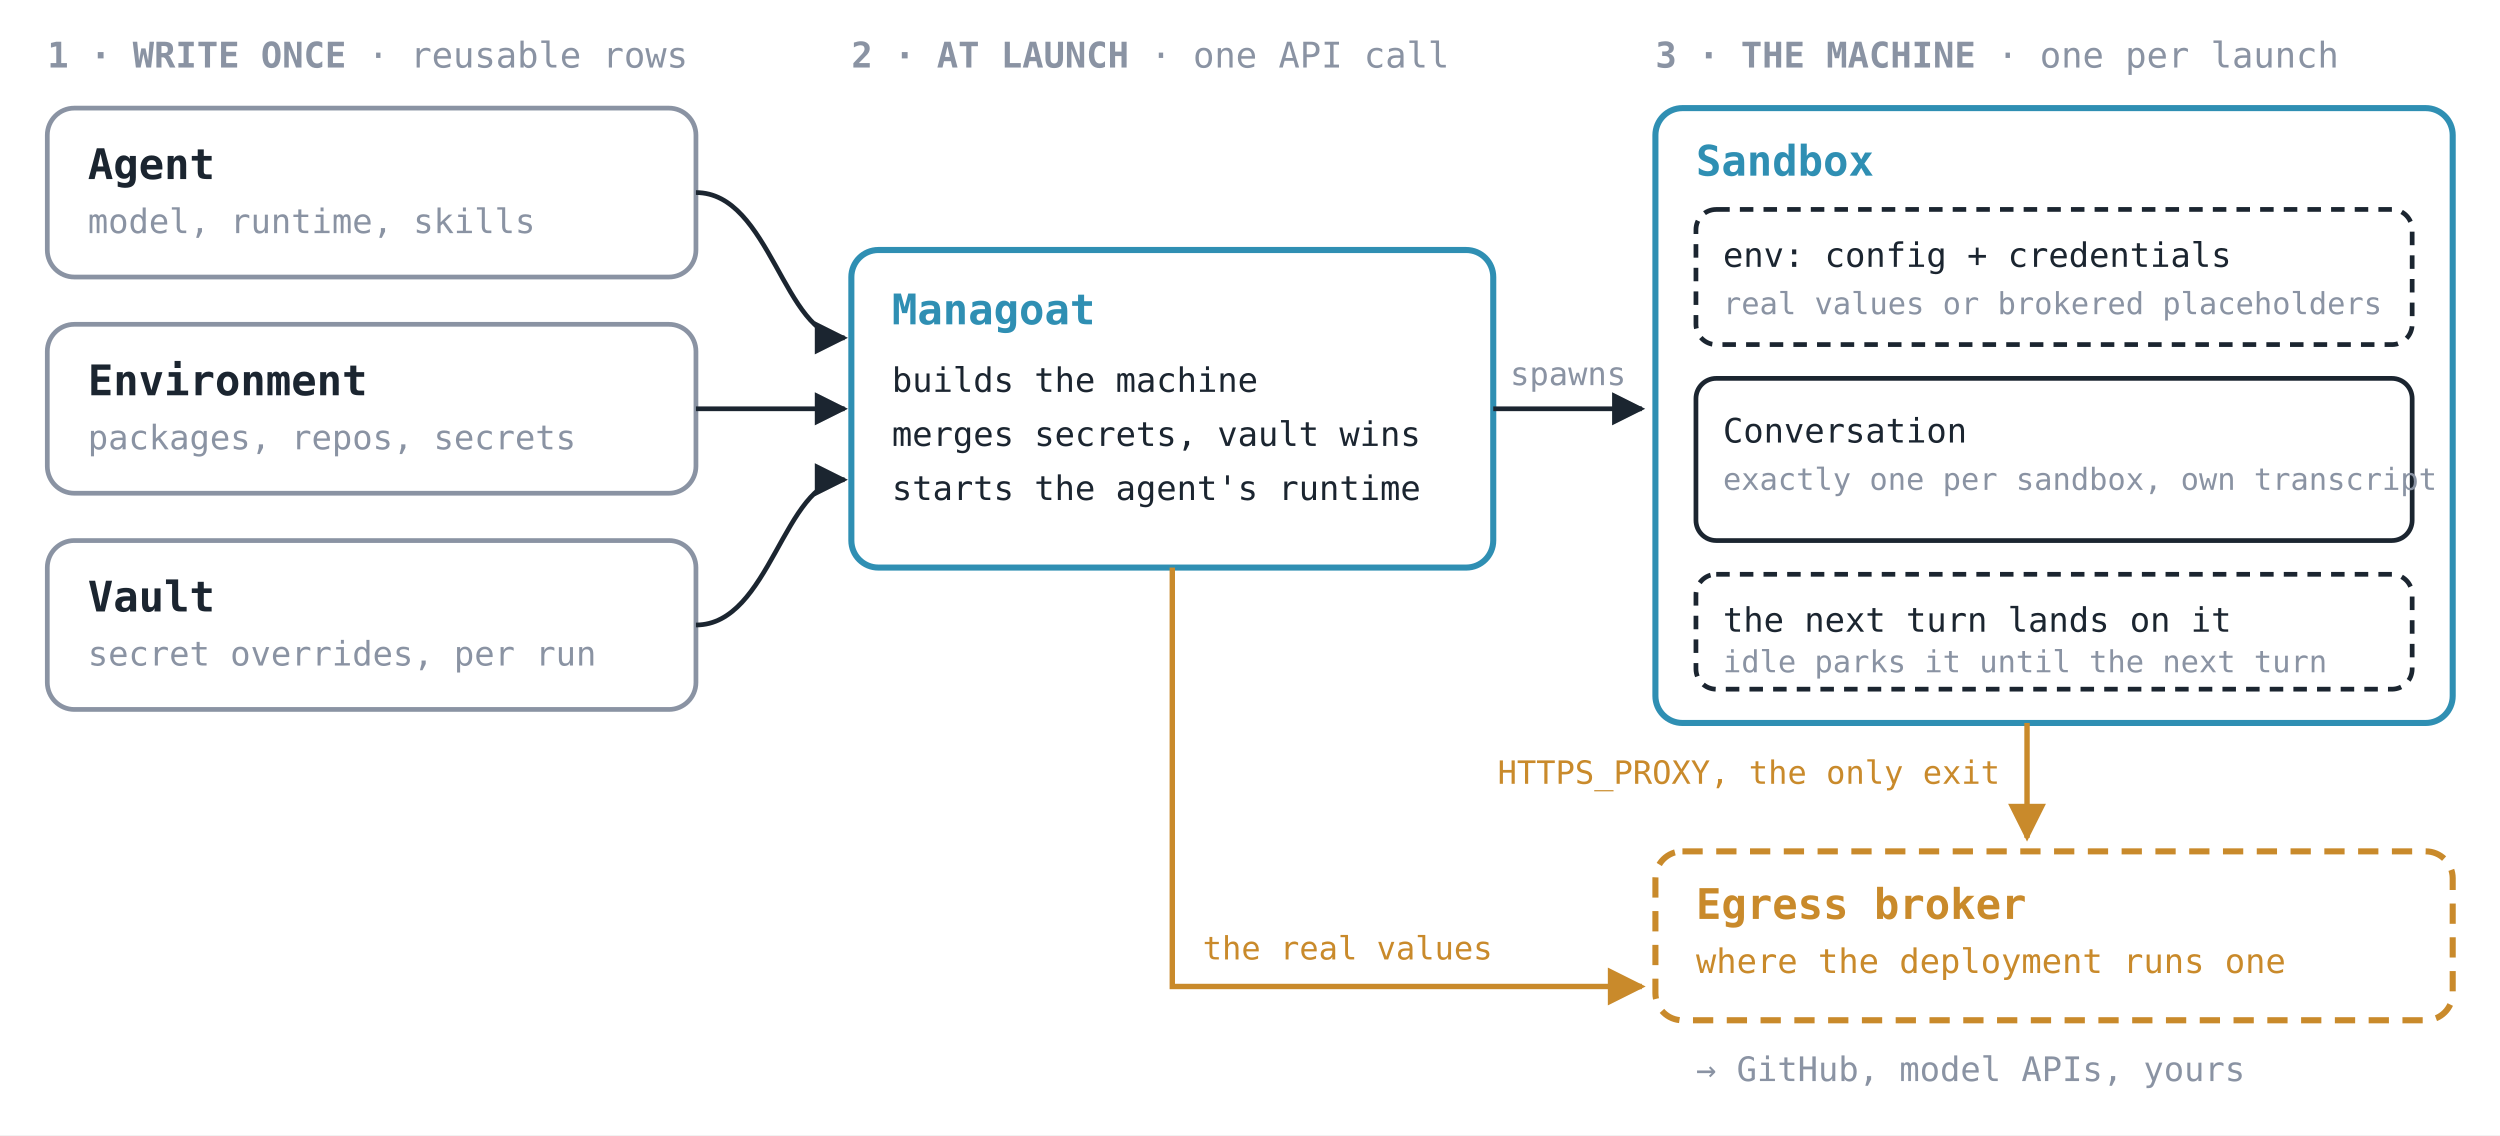
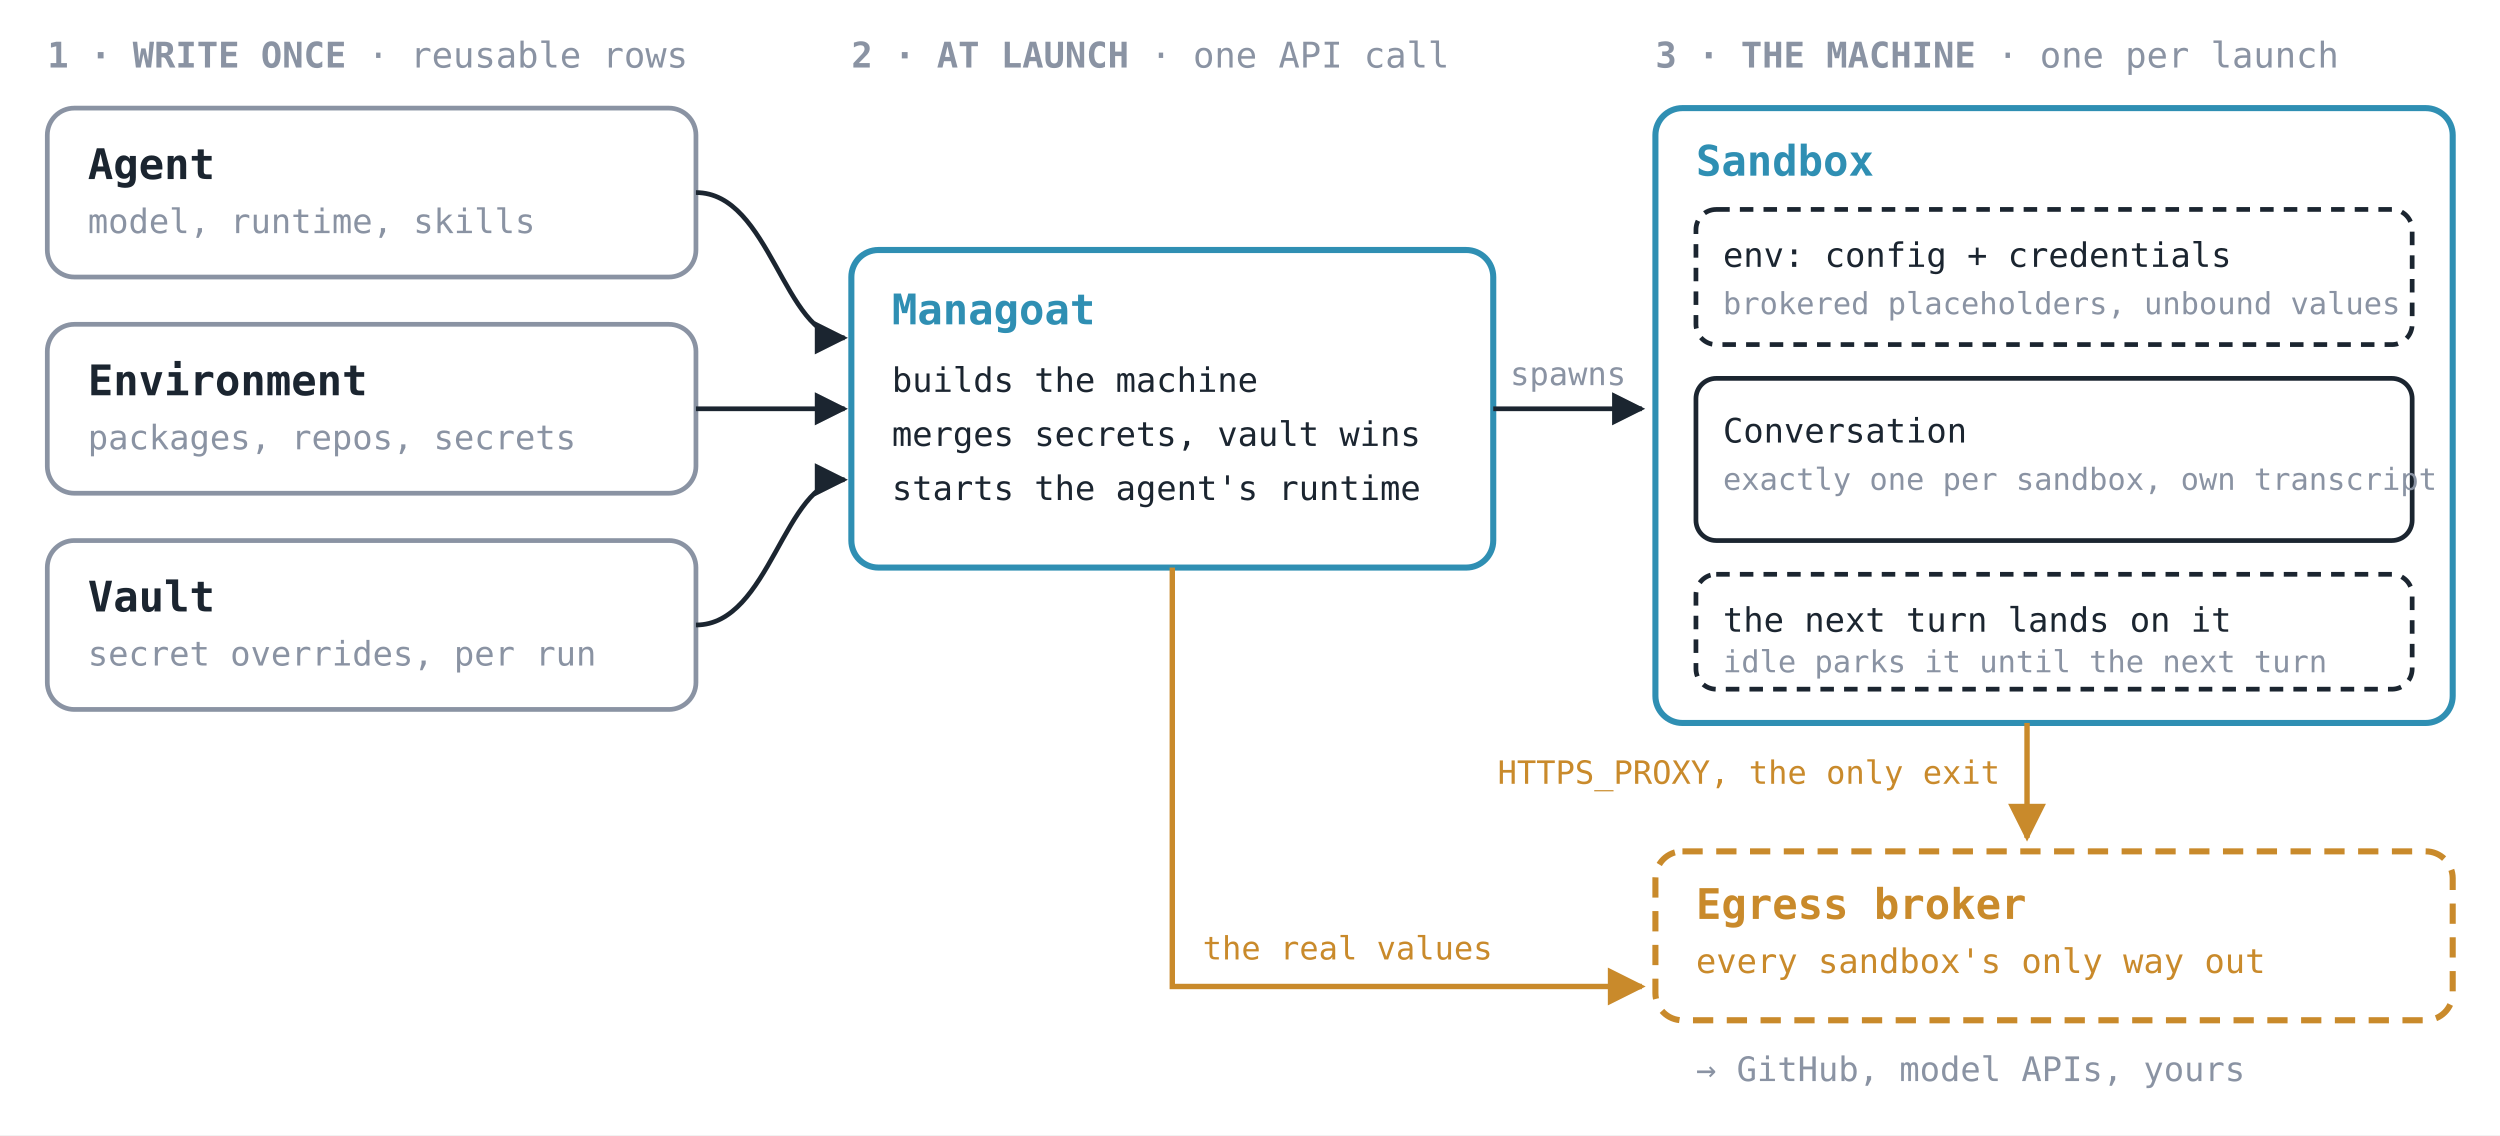
- <svg xmlns="http://www.w3.org/2000/svg" viewBox="0 0 740 336" role="img" aria-label="Three templates, one machine, in three stages. Stage one, write once: Agent, Environment and Vault are rows an account writes and reuses. Stage two, at launch: Managoat builds the machine, merges the Environment's secrets with the Vault's and the Vault wins, and starts the agent's runtime. Stage three, the machine: a sandbox receives its environment and runs exactly one Conversation, with its own transcript. The next turn lands on the same machine, and an idle machine parks until that turn wakes it. Where a deployment runs the egress broker, the real values go to the broker instead, the sandbox gets a placeholder, and the sandbox reaches the internet only through the broker.">
+ <svg xmlns="http://www.w3.org/2000/svg" viewBox="0 0 740 336" role="img" aria-label="Three templates, one machine, in three stages. Stage one, write once: Agent, Environment and Vault are rows an account writes and reuses. Stage two, at launch: Managoat builds the machine, merges the Environment's secrets with the Vault's and the Vault wins, and starts the agent's runtime. Stage three, the machine: a sandbox receives its environment and runs exactly one Conversation, with its own transcript. The next turn lands on the same machine, and an idle machine parks until that turn wakes it. A bound secret's real value goes to the egress broker instead, the sandbox gets a placeholder, and the sandbox reaches the internet only through the broker.">
  <rect width="740" height="336" fill="#ffffff" />
  <defs>
    <marker id="pr-a" viewBox="0 0 10 10" refX="9" refY="5" markerWidth="7" markerHeight="7" orient="auto-start-reverse">
      <path d="M0,0 L10,5 L0,10 z" fill="#1b2530" />
    </marker>
    <marker id="pr-b" viewBox="0 0 10 10" refX="9" refY="5" markerWidth="7" markerHeight="7" orient="auto-start-reverse">
      <path d="M0,0 L10,5 L0,10 z" fill="#c98a2b" />
    </marker>
  </defs>
  <g fill="none" stroke="#1b2530" stroke-width="1.4">
    <rect x="14" y="32" width="192" height="50" rx="8" stroke="#8a93a3" />
    <rect x="14" y="96" width="192" height="50" rx="8" stroke="#8a93a3" />
    <rect x="14" y="160" width="192" height="50" rx="8" stroke="#8a93a3" />
    <rect x="252" y="74" width="190" height="94" rx="8" stroke="#2f8fb3" stroke-width="1.8" />
    <rect x="490" y="32" width="236" height="182" rx="8" stroke="#2f8fb3" stroke-width="1.8" />
    <rect x="502" y="62" width="212" height="40" rx="6" stroke-dasharray="4 3" />
    <rect x="502" y="112" width="212" height="48" rx="6" />
    <rect x="502" y="170" width="212" height="34" rx="6" stroke-dasharray="4 3" />
    <rect x="490" y="252" width="236" height="50" rx="8" stroke="#c98a2b" stroke-width="1.8" stroke-dasharray="6 4" />
  </g>
  <g font-family="ui-monospace, Menlo, monospace" fill="#1b2530">
    <text x="14" y="20" font-size="10.5" fill="#8a93a3">
      <tspan font-weight="600">1 · WRITE ONCE</tspan> · reusable rows</text>
    <text x="252" y="20" font-size="10.5" fill="#8a93a3">
      <tspan font-weight="600">2 · AT LAUNCH</tspan> · one API call</text>
    <text x="490" y="20" font-size="10.5" fill="#8a93a3">
      <tspan font-weight="600">3 · THE MACHINE</tspan> · one per launch</text>
    <text x="26" y="53" font-size="12.5" font-weight="600">Agent</text>
    <text x="26" y="69" font-size="10" fill="#8a93a3">model, runtime, skills</text>
    <text x="26" y="117" font-size="12.5" font-weight="600">Environment</text>
    <text x="26" y="133" font-size="10" fill="#8a93a3">packages, repos, secrets</text>
    <text x="26" y="181" font-size="12.5" font-weight="600">Vault</text>
    <text x="26" y="197" font-size="10" fill="#8a93a3">secret overrides, per run</text>
    <text x="264" y="96" font-size="12.5" font-weight="600" fill="#2f8fb3">Managoat</text>
    <text x="264" y="116" font-size="10">builds the machine</text>
    <text x="264" y="132" font-size="10">merges secrets, vault wins</text>
    <text x="264" y="148" font-size="10">starts the agent's runtime</text>
    <text x="502" y="52" font-size="12.5" font-weight="600" fill="#2f8fb3">Sandbox</text>
    <text x="510" y="79" font-size="10">env: config + credentials</text>
-     <text x="510" y="93" font-size="9" fill="#8a93a3">real values or brokered placeholders</text>
+     <text x="510" y="93" font-size="9" fill="#8a93a3">brokered placeholders, unbound values</text>
    <text x="510" y="131" font-size="10">Conversation</text>
    <text x="510" y="145" font-size="9" fill="#8a93a3">exactly one per sandbox, own transcript</text>
    <text x="510" y="187" font-size="10">the next turn lands on it</text>
    <text x="510" y="199" font-size="9" fill="#8a93a3">idle parks it until the next turn</text>
    <text x="502" y="272" font-size="12.5" font-weight="600" fill="#c98a2b">Egress broker</text>
-     <text x="502" y="288" font-size="10" fill="#c98a2b">where the deployment runs one</text>
+     <text x="502" y="288" font-size="10" fill="#c98a2b">every sandbox's only way out</text>
    <text x="502" y="320" font-size="10" fill="#8a93a3">→ GitHub, model APIs, yours</text>
  </g>
  <g fill="none" stroke="#1b2530" stroke-width="1.4" marker-end="url(#pr-a)">
    <path d="M206,57 C228,57 232,100 250,100" />
    <path d="M206,121 H250" />
    <path d="M206,185 C228,185 232,142 250,142" />
    <path d="M442,121 H486" />
  </g>
  <g fill="none" stroke="#c98a2b" stroke-width="1.6" marker-end="url(#pr-b)">
    <path d="M347,168 V292 H486" />
    <path d="M600,214 V248" />
  </g>
  <g font-family="ui-monospace, Menlo, monospace" font-size="9.5" fill="#8a93a3">
    <text x="447" y="114">spawns</text>
    <text x="356" y="284" fill="#c98a2b">the real values</text>
    <text x="592" y="232" fill="#c98a2b" text-anchor="end">HTTPS_PROXY, the only exit</text>
  </g>
</svg>
